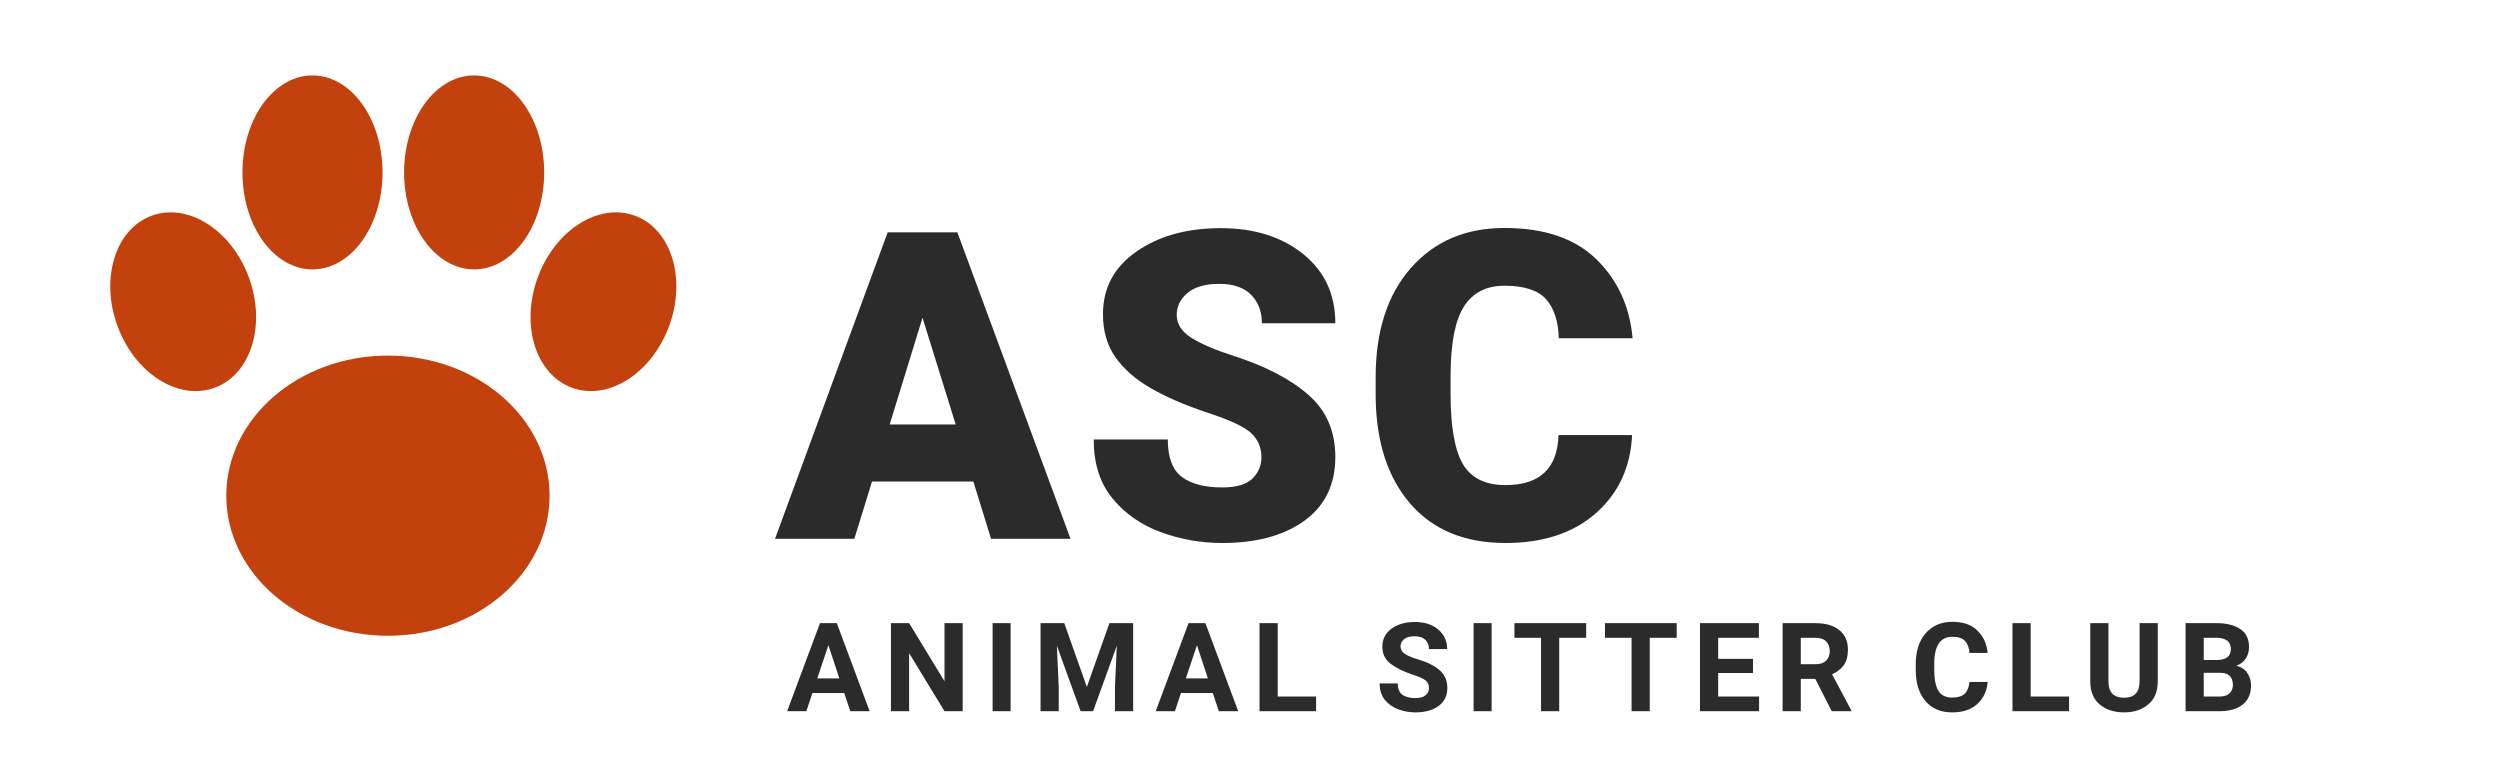
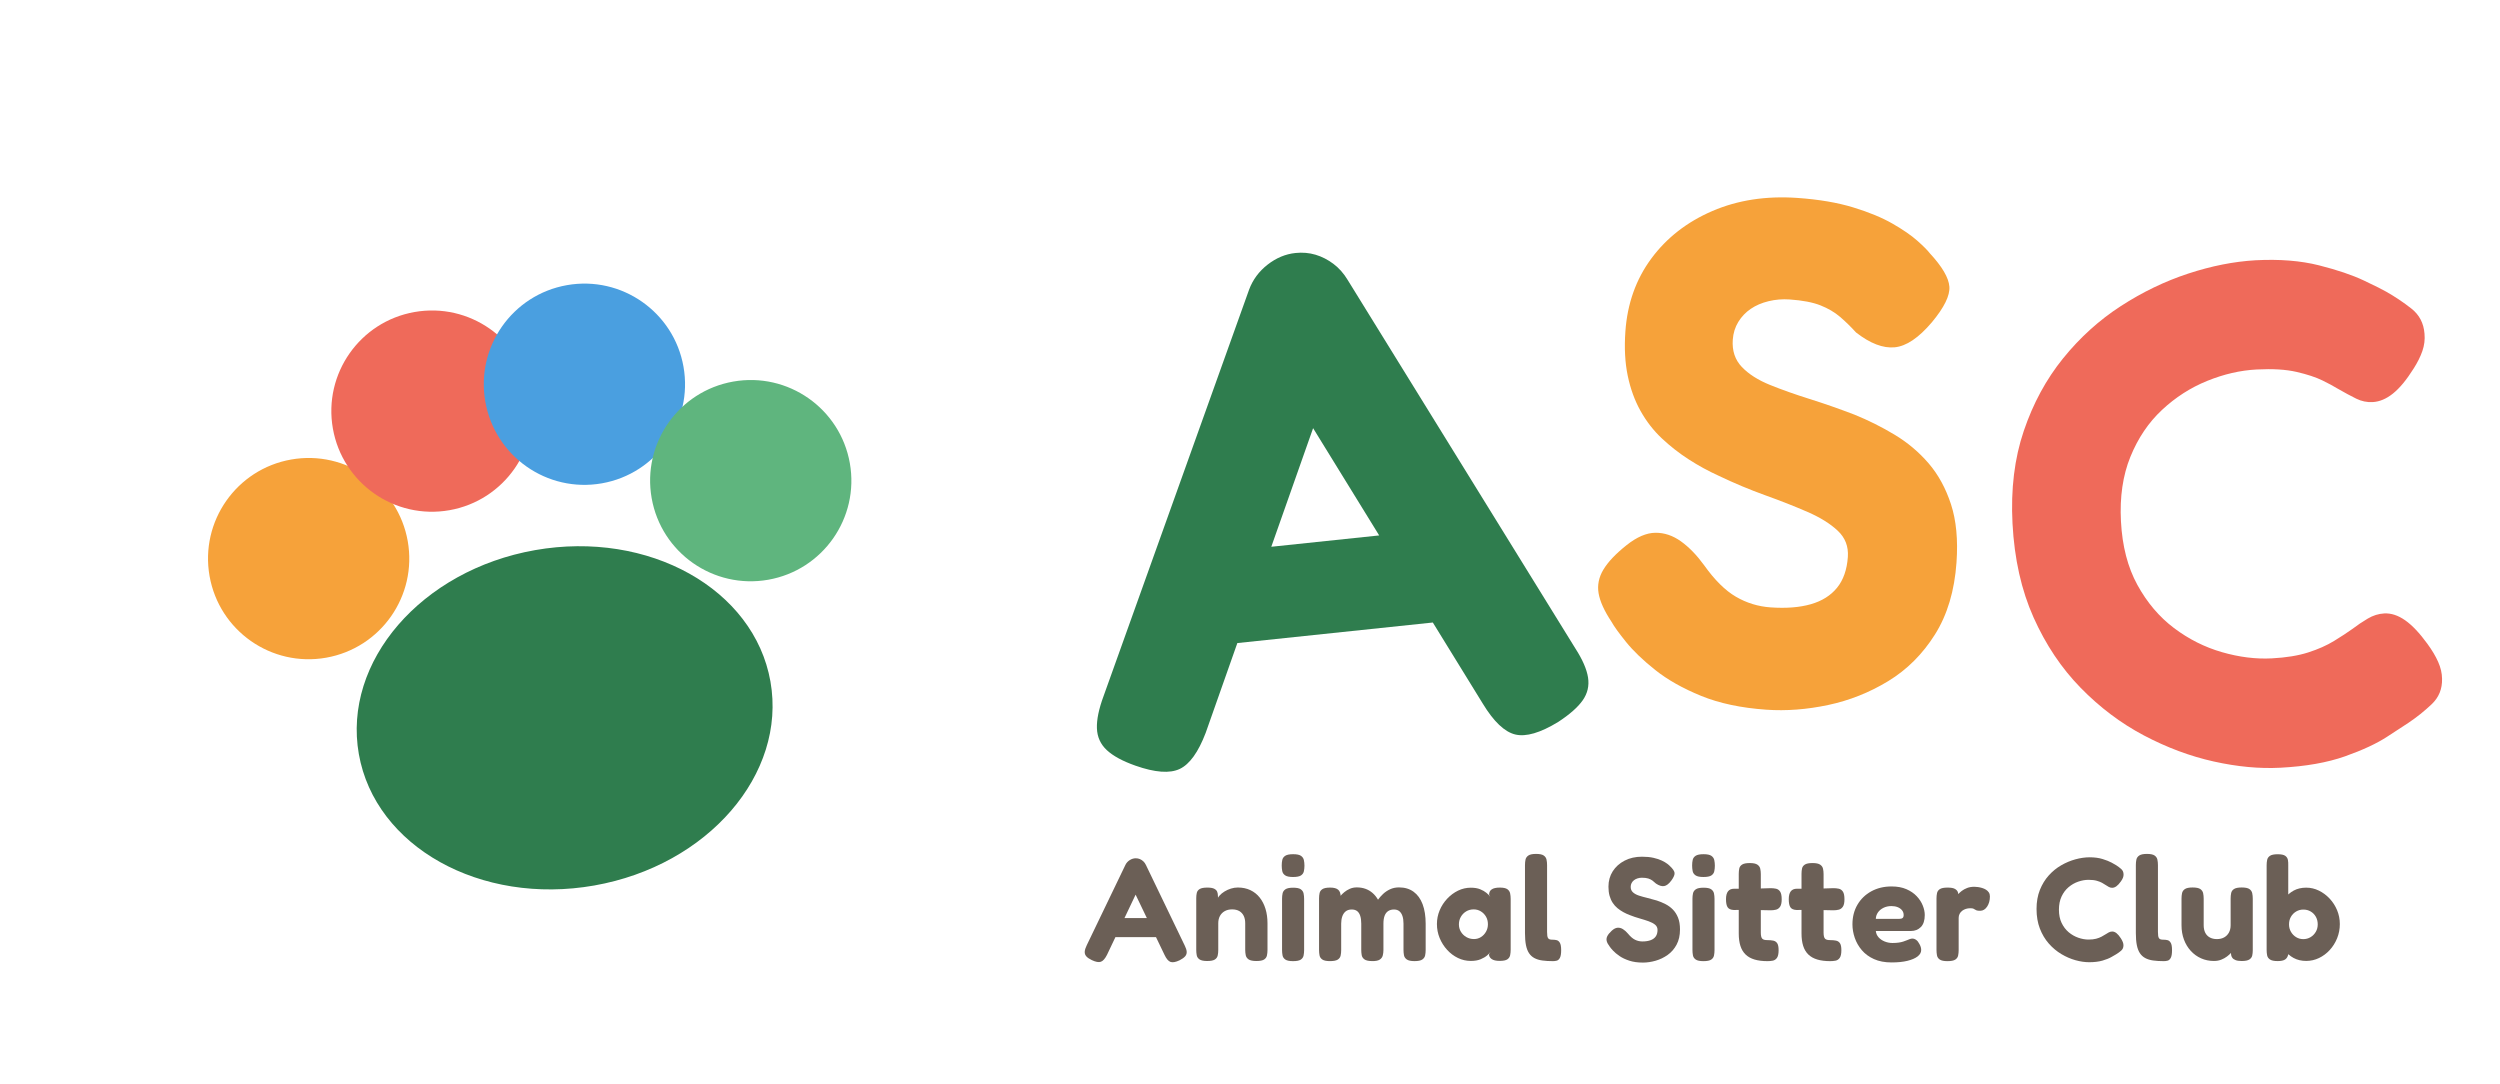
- <svg xmlns="http://www.w3.org/2000/svg" viewBox="0 0 232 72" role="img" aria-labelledby="t">
-   <g fill="#c2410c">
-     <ellipse cx="36" cy="46" rx="15" ry="13" />
-     <ellipse cx="17" cy="28" rx="6.5" ry="8.5" transform="rotate(-20 17 28)" />
-     <ellipse cx="29" cy="16" rx="6.5" ry="9" />
-     <ellipse cx="44" cy="16" rx="6.5" ry="9" />
-     <ellipse cx="56" cy="28" rx="6.5" ry="8.5" transform="rotate(20 56 28)" />
+ <svg xmlns="http://www.w3.org/2000/svg" viewBox="0 0 323 140" width="323" height="140" role="img" aria-label="ASC – Animal Sitter Club">
+   <g transform="translate(70,76) rotate(-10) scale(1)">
+     <ellipse cx="0" cy="17" rx="27" ry="22" fill="#2f7d4e" />
+     <circle cx="-29" cy="-9" r="13" fill="#f6a23a" />
+     <circle cx="-10" cy="-25" r="13" fill="#ef6a5a" />
+     <circle cx="10" cy="-25" r="13" fill="#4a9fe0" />
+     <circle cx="29" cy="-9" r="13" fill="#5fb57e" />
  </g>
-   <text x="72" y="50" font-family="system-ui, -apple-system, 'Segoe UI', Roboto, sans-serif" font-size="40" font-weight="800" letter-spacing="1" fill="#2b2b2b">ASC</text>
-   <text x="73" y="66" font-family="system-ui, -apple-system, 'Segoe UI', Roboto, sans-serif" font-size="11.5" font-weight="600" letter-spacing="1.2" fill="#2b2b2b">ANIMAL SITTER CLUB</text>
+   <path transform="rotate(-6 170.6 63.8)" fill="#2f7d4e" d="M201.273 87.122Q202.423 89.399 202.504 91.02Q202.584 92.642 201.514 93.873Q200.445 95.103 198.076 96.322Q194.396 98.07 192.384 97.357Q190.371 96.644 188.623 92.941L170.545 55.267L152.628 92.964Q150.811 96.552 148.798 97.254Q146.786 97.955 143.152 96.23Q140.783 95.103 139.69 93.85Q138.598 92.596 138.713 90.917Q138.828 89.238 140.001 86.869L164.197 36.591Q165.117 34.751 166.911 33.636Q168.705 32.52 170.637 32.52Q172.017 32.52 173.202 33.014Q174.386 33.509 175.375 34.429Q176.364 35.349 176.985 36.683ZM155.089 81.855 160.793 69.941H180.412L186.093 81.855Z" />
+   <path transform="rotate(4 230.3 63.8)" fill="#f6a23a" d="M230.16 91.771Q225.261 91.771 221.627 90.575Q217.993 89.379 215.486 87.654Q212.979 85.929 211.473 84.308Q209.966 82.686 209.414 81.835Q207.873 79.834 207.494 78.281Q207.114 76.729 207.896 75.188Q208.678 73.647 210.656 71.83Q212.542 70.105 214.267 69.967Q215.992 69.829 217.637 70.841Q219.281 71.853 220.845 73.716Q223.076 76.43 225.227 77.488Q227.377 78.546 229.792 78.546Q232.828 78.546 234.944 77.775Q237.06 77.005 238.175 75.418Q239.291 73.831 239.291 71.347Q239.291 69.323 237.762 68.07Q236.232 66.816 233.714 65.919Q231.195 65.022 228.101 64.148Q225.008 63.274 221.926 62.055Q219.879 61.296 217.913 60.215Q215.946 59.134 214.233 57.731Q212.519 56.328 211.254 54.396Q209.989 52.464 209.288 49.98Q208.586 47.496 208.586 44.299Q208.586 38.871 211.277 34.651Q213.968 30.43 218.718 27.981Q223.467 25.531 229.562 25.531Q233.702 25.531 236.807 26.244Q239.912 26.957 242.028 27.98Q244.144 29.004 245.398 29.97Q246.651 30.936 247.111 31.465Q249.687 33.88 249.94 35.594Q250.193 37.307 248.008 40.343Q245.662 43.54 243.431 43.908Q241.2 44.276 238.325 42.344Q237.244 41.309 236.129 40.481Q235.013 39.653 233.495 39.17Q231.977 38.687 229.47 38.687Q228.067 38.687 226.768 39.101Q225.468 39.515 224.537 40.251Q223.605 40.987 223.053 42.045Q222.501 43.103 222.501 44.391Q222.501 46.53 223.916 47.818Q225.33 49.106 227.699 49.877Q230.068 50.647 232.954 51.337Q235.841 52.027 238.854 52.947Q241.614 53.844 244.225 55.178Q246.835 56.512 248.859 58.559Q250.883 60.606 252.113 63.642Q253.344 66.678 253.344 71.071Q253.344 76.591 251.216 80.559Q249.089 84.526 245.616 86.987Q242.143 89.448 238.084 90.609Q234.024 91.771 230.16 91.771Z" />
+   <path transform="rotate(-3 287.0 63.8)" fill="#ef6a5a" d="M292.765 99.541Q288.717 99.541 284.209 98.287Q279.701 97.034 275.365 94.447Q271.03 91.859 267.523 87.868Q264.015 83.878 261.934 78.484Q259.852 73.091 259.852 66.214Q259.852 59.567 261.934 54.346Q264.015 49.125 267.488 45.261Q270.961 41.397 275.297 38.901Q279.632 36.406 284.209 35.164Q288.786 33.922 292.972 33.899Q297.641 33.899 301.137 34.98Q304.633 36.061 306.83 37.245Q309.026 38.43 309.647 38.844Q311.303 39.902 312.775 41.19Q314.247 42.478 314.293 44.525Q314.339 45.652 313.902 46.733Q313.465 47.814 312.637 48.964Q311.165 51.057 309.82 52.023Q308.474 52.989 307.14 52.989Q306.036 52.989 305.047 52.437Q304.058 51.885 302.632 50.965Q302.011 50.528 300.792 49.849Q299.573 49.171 297.538 48.584Q295.502 47.998 292.397 47.998Q289.223 47.998 285.934 49.136Q282.645 50.275 279.908 52.575Q277.171 54.875 275.515 58.406Q273.859 61.936 273.859 66.674Q273.859 71.481 275.55 74.988Q277.24 78.496 279.977 80.796Q282.714 83.096 286.003 84.234Q289.292 85.373 292.397 85.373Q295.157 85.373 297.124 84.856Q299.09 84.338 300.551 83.544Q302.011 82.751 302.977 82.13Q303.989 81.44 305.047 80.888Q306.105 80.336 307.209 80.336Q308.543 80.336 309.854 81.359Q311.165 82.383 312.568 84.545Q313.396 85.81 313.833 86.948Q314.27 88.087 314.224 89.145Q314.178 91.123 312.706 92.376Q311.234 93.63 309.578 94.619Q308.888 95.01 306.784 96.24Q304.679 97.471 301.183 98.506Q297.687 99.541 292.765 99.541Z" />
+   <path transform="rotate(0 146.7 117.3)" fill="#6b5f56" d="M153.067 122.166Q153.305 122.637 153.321 122.972Q153.338 123.306 153.117 123.561Q152.896 123.815 152.407 124.067Q151.647 124.427 151.231 124.28Q150.816 124.133 150.455 123.368L146.721 115.588L143.021 123.373Q142.646 124.114 142.23 124.259Q141.815 124.404 141.064 124.047Q140.575 123.815 140.349 123.556Q140.124 123.297 140.147 122.95Q140.171 122.603 140.413 122.114L145.41 111.731Q145.6 111.351 145.971 111.12Q146.341 110.89 146.74 110.89Q147.025 110.89 147.27 110.992Q147.514 111.094 147.719 111.284Q147.923 111.474 148.051 111.75ZM143.529 121.079 144.707 118.618H148.759L149.932 121.079Z" />
+   <path transform="rotate(0 159.1 117.3)" fill="#6b5f56" d="M155.966 124.162Q155.277 124.162 154.978 123.955Q154.678 123.748 154.617 123.418Q154.555 123.088 154.555 122.722V116.039Q154.555 115.678 154.624 115.367Q154.693 115.056 154.994 114.866Q155.296 114.676 155.985 114.676Q156.602 114.676 156.889 114.832Q157.177 114.989 157.262 115.217Q157.348 115.445 157.348 115.647Q157.348 115.849 157.376 115.925L157.262 116.291Q157.31 115.996 157.564 115.709Q157.818 115.421 158.203 115.184Q158.588 114.947 159.034 114.806Q159.481 114.666 159.918 114.666Q160.834 114.666 161.549 115.006Q162.264 115.346 162.756 115.968Q163.247 116.59 163.504 117.433Q163.76 118.276 163.76 119.288V122.741Q163.76 123.107 163.691 123.437Q163.623 123.767 163.33 123.964Q163.038 124.162 162.331 124.162Q161.623 124.162 161.321 123.955Q161.02 123.748 160.951 123.418Q160.882 123.088 160.882 122.722V119.283Q160.882 118.723 160.685 118.324Q160.488 117.925 160.115 117.709Q159.742 117.493 159.181 117.493Q158.64 117.493 158.238 117.716Q157.837 117.939 157.619 118.338Q157.4 118.737 157.4 119.283V122.741Q157.4 123.107 157.331 123.437Q157.262 123.767 156.968 123.964Q156.673 124.162 155.966 124.162Z" />
+   <path transform="rotate(0 167.1 117.3)" fill="#6b5f56" d="M167.058 124.18Q166.369 124.18 166.067 123.974Q165.766 123.767 165.704 123.437Q165.642 123.107 165.642 122.741V116.11Q165.642 115.745 165.711 115.422Q165.78 115.099 166.081 114.894Q166.383 114.69 167.077 114.69Q167.77 114.69 168.062 114.897Q168.354 115.103 168.423 115.433Q168.492 115.763 168.492 116.148V122.76Q168.492 123.126 168.423 123.456Q168.354 123.786 168.06 123.983Q167.765 124.18 167.058 124.18ZM167.058 113.308Q166.35 113.308 166.041 113.096Q165.732 112.885 165.666 112.543Q165.599 112.201 165.599 111.821Q165.599 111.427 165.673 111.097Q165.747 110.767 166.058 110.565Q166.369 110.363 167.077 110.363Q167.784 110.363 168.086 110.574Q168.388 110.785 168.461 111.125Q168.535 111.465 168.535 111.85Q168.535 112.225 168.461 112.564Q168.388 112.904 168.086 113.106Q167.784 113.308 167.058 113.308Z" />
+   <path transform="rotate(0 177.3 117.3)" fill="#6b5f56" d="M171.832 124.176Q171.143 124.176 170.844 123.969Q170.545 123.763 170.483 123.432Q170.421 123.102 170.421 122.737V116.082Q170.421 115.707 170.49 115.388Q170.559 115.07 170.861 114.873Q171.162 114.676 171.865 114.676Q172.573 114.676 172.894 114.954Q173.214 115.231 173.214 115.854L172.972 116.067Q173.015 115.968 173.2 115.742Q173.385 115.517 173.692 115.262Q173.998 115.008 174.404 114.83Q174.81 114.652 175.295 114.652Q175.908 114.652 176.413 114.833Q176.919 115.013 177.33 115.369Q177.741 115.725 178.04 116.243Q178.306 115.868 178.689 115.505Q179.071 115.141 179.589 114.897Q180.107 114.652 180.753 114.652Q181.864 114.652 182.634 115.213Q183.403 115.773 183.8 116.823Q184.196 117.873 184.196 119.35V122.741Q184.196 123.107 184.127 123.437Q184.059 123.767 183.759 123.971Q183.46 124.176 182.752 124.176Q182.059 124.176 181.757 123.962Q181.456 123.748 181.394 123.418Q181.332 123.088 181.332 122.722V119.331Q181.332 118.746 181.194 118.343Q181.057 117.939 180.788 117.723Q180.52 117.507 180.102 117.507Q179.66 117.507 179.354 117.709Q179.047 117.91 178.893 118.314Q178.739 118.718 178.739 119.345V122.746Q178.739 123.121 178.651 123.456Q178.563 123.791 178.247 123.99Q177.931 124.19 177.238 124.171Q176.568 124.162 176.278 123.945Q175.988 123.729 175.931 123.401Q175.874 123.074 175.874 122.722V119.331Q175.874 118.746 175.744 118.336Q175.613 117.925 175.345 117.716Q175.076 117.507 174.644 117.507Q174.16 117.507 173.86 117.751Q173.561 117.996 173.421 118.407Q173.281 118.818 173.281 119.331V122.755Q173.281 123.121 173.212 123.451Q173.143 123.781 172.841 123.979Q172.54 124.176 171.832 124.176Z" />
+   <path transform="rotate(0 190.6 117.3)" fill="#6b5f56" d="M193.754 124.147Q193.046 124.147 192.711 123.9Q192.377 123.653 192.381 123.292L192.581 122.974Q192.457 123.164 192.139 123.44Q191.821 123.715 191.301 123.934Q190.781 124.152 190.03 124.152Q189.156 124.152 188.368 123.772Q187.579 123.392 186.969 122.722Q186.358 122.052 186.004 121.197Q185.651 120.343 185.651 119.388Q185.651 118.457 186.004 117.614Q186.358 116.77 186.978 116.11Q187.598 115.45 188.379 115.07Q189.161 114.69 190.03 114.69Q190.738 114.69 191.232 114.889Q191.726 115.089 192.054 115.36Q192.381 115.63 192.552 115.877L192.396 115.607Q192.381 115.156 192.719 114.916Q193.056 114.676 193.773 114.676Q194.462 114.676 194.752 114.885Q195.041 115.094 195.11 115.431Q195.179 115.768 195.179 116.148V122.708Q195.179 123.079 195.11 123.413Q195.041 123.748 194.749 123.948Q194.457 124.147 193.754 124.147ZM190.439 121.326Q190.937 121.326 191.343 121.067Q191.75 120.808 191.994 120.373Q192.239 119.939 192.239 119.412Q192.239 118.856 191.989 118.428Q191.74 118.001 191.324 117.747Q190.909 117.493 190.401 117.493Q189.854 117.493 189.424 117.754Q188.995 118.015 188.743 118.452Q188.491 118.889 188.491 119.435Q188.491 119.958 188.75 120.385Q189.009 120.813 189.451 121.069Q189.892 121.326 190.439 121.326Z" />
+   <path transform="rotate(0 199.1 117.3)" fill="#6b5f56" d="M200.647 124.18Q199.859 124.18 199.26 124.095Q198.662 124.01 198.239 123.781Q197.816 123.553 197.548 123.147Q197.279 122.741 197.153 122.107Q197.028 121.473 197.028 120.552V111.769Q197.028 111.384 197.096 111.061Q197.165 110.738 197.467 110.531Q197.769 110.325 198.457 110.325Q199.151 110.325 199.445 110.529Q199.74 110.733 199.811 111.061Q199.882 111.389 199.882 111.769V120.404Q199.882 120.722 199.913 120.922Q199.944 121.121 200.03 121.233Q200.115 121.345 200.267 121.378Q200.419 121.411 200.657 121.411Q200.899 121.411 201.136 121.473Q201.374 121.535 201.538 121.815Q201.702 122.095 201.702 122.76Q201.702 123.454 201.538 123.755Q201.374 124.057 201.129 124.119Q200.885 124.18 200.647 124.18Z" />
+   <path transform="rotate(0 212.3 117.3)" fill="#6b5f56" d="M212.267 124.366Q211.255 124.366 210.505 124.119Q209.754 123.872 209.237 123.516Q208.719 123.159 208.408 122.824Q208.097 122.49 207.983 122.314Q207.664 121.9 207.586 121.58Q207.508 121.259 207.669 120.941Q207.831 120.623 208.239 120.248Q208.629 119.891 208.985 119.863Q209.341 119.834 209.681 120.043Q210.02 120.252 210.343 120.637Q210.804 121.198 211.248 121.416Q211.692 121.635 212.191 121.635Q212.818 121.635 213.255 121.475Q213.692 121.316 213.922 120.989Q214.153 120.661 214.153 120.148Q214.153 119.73 213.837 119.471Q213.521 119.212 213.001 119.027Q212.481 118.841 211.842 118.661Q211.203 118.481 210.567 118.229Q210.144 118.072 209.738 117.849Q209.332 117.626 208.978 117.336Q208.624 117.046 208.363 116.647Q208.101 116.248 207.956 115.735Q207.812 115.222 207.812 114.562Q207.812 113.441 208.367 112.569Q208.923 111.698 209.904 111.192Q210.885 110.686 212.144 110.686Q212.999 110.686 213.64 110.833Q214.281 110.98 214.718 111.192Q215.155 111.403 215.414 111.602Q215.673 111.802 215.768 111.911Q216.3 112.41 216.352 112.764Q216.404 113.118 215.953 113.745Q215.469 114.405 215.008 114.481Q214.547 114.557 213.953 114.158Q213.73 113.944 213.5 113.773Q213.269 113.602 212.956 113.502Q212.642 113.403 212.125 113.403Q211.835 113.403 211.566 113.488Q211.298 113.574 211.106 113.726Q210.913 113.878 210.799 114.096Q210.685 114.315 210.685 114.581Q210.685 115.023 210.977 115.288Q211.27 115.555 211.759 115.714Q212.248 115.873 212.844 116.015Q213.44 116.158 214.063 116.348Q214.633 116.533 215.172 116.809Q215.711 117.084 216.129 117.507Q216.547 117.93 216.801 118.556Q217.055 119.183 217.055 120.091Q217.055 121.231 216.616 122.05Q216.176 122.87 215.459 123.378Q214.742 123.886 213.903 124.126Q213.065 124.366 212.267 124.366Z" />
+   <path transform="rotate(0 220.1 117.3)" fill="#6b5f56" d="M220.082 124.18Q219.393 124.18 219.091 123.974Q218.79 123.767 218.728 123.437Q218.666 123.107 218.666 122.741V116.11Q218.666 115.745 218.735 115.422Q218.804 115.099 219.105 114.894Q219.407 114.69 220.101 114.69Q220.794 114.69 221.086 114.897Q221.378 115.103 221.447 115.433Q221.516 115.763 221.516 116.148V122.76Q221.516 123.126 221.447 123.456Q221.378 123.786 221.084 123.983Q220.789 124.18 220.082 124.18ZM220.082 113.308Q219.374 113.308 219.065 113.096Q218.756 112.885 218.69 112.543Q218.623 112.201 218.623 111.821Q218.623 111.427 218.697 111.097Q218.771 110.767 219.082 110.565Q219.393 110.363 220.101 110.363Q220.808 110.363 221.11 110.574Q221.412 110.785 221.485 111.125Q221.559 111.465 221.559 111.85Q221.559 112.225 221.485 112.564Q221.412 112.904 221.11 113.106Q220.808 113.308 220.082 113.308Z" />
+   <path transform="rotate(0 226.6 117.3)" fill="#6b5f56" d="M228.357 124.18Q227.388 124.18 226.687 123.971Q225.987 123.763 225.533 123.326Q225.079 122.888 224.863 122.212Q224.647 121.535 224.647 120.609V112.894Q224.647 112.51 224.716 112.201Q224.785 111.892 225.084 111.7Q225.383 111.507 226.072 111.507Q226.751 111.507 227.053 111.712Q227.355 111.916 227.426 112.244Q227.497 112.572 227.497 112.937V120.49Q227.497 120.794 227.545 120.989Q227.592 121.183 227.689 121.283Q227.787 121.383 227.953 121.423Q228.119 121.463 228.366 121.463Q228.794 121.463 229.117 121.532Q229.44 121.601 229.618 121.872Q229.796 122.143 229.796 122.765Q229.796 123.459 229.582 123.758Q229.369 124.057 229.038 124.119Q228.708 124.18 228.357 124.18ZM224.053 114.823 226.143 114.832 228.77 114.752Q229.136 114.752 229.459 114.821Q229.782 114.889 229.988 115.189Q230.195 115.488 230.195 116.191Q230.195 116.842 229.991 117.143Q229.787 117.445 229.466 117.528Q229.145 117.611 228.765 117.611L226.286 117.559L223.987 117.569Q223.426 117.54 223.213 117.224Q222.999 116.908 222.999 116.177Q222.999 115.493 223.26 115.158Q223.521 114.823 224.053 114.823Z" />
+   <path transform="rotate(0 234.7 117.3)" fill="#6b5f56" d="M236.466 124.18Q235.497 124.18 234.796 123.971Q234.096 123.763 233.642 123.326Q233.188 122.888 232.972 122.212Q232.756 121.535 232.756 120.609V112.894Q232.756 112.51 232.825 112.201Q232.894 111.892 233.193 111.7Q233.492 111.507 234.181 111.507Q234.86 111.507 235.162 111.712Q235.464 111.916 235.535 112.244Q235.606 112.572 235.606 112.937V120.49Q235.606 120.794 235.654 120.989Q235.701 121.183 235.798 121.283Q235.896 121.383 236.062 121.423Q236.228 121.463 236.475 121.463Q236.903 121.463 237.226 121.532Q237.549 121.601 237.727 121.872Q237.905 122.143 237.905 122.765Q237.905 123.459 237.691 123.758Q237.478 124.057 237.147 124.119Q236.817 124.18 236.466 124.18ZM232.162 114.823 234.252 114.832 236.879 114.752Q237.245 114.752 237.568 114.821Q237.891 114.889 238.097 115.189Q238.304 115.488 238.304 116.191Q238.304 116.842 238.1 117.143Q237.896 117.445 237.575 117.528Q237.254 117.611 236.874 117.611L234.395 117.559L232.096 117.569Q231.535 117.54 231.322 117.224Q231.108 116.908 231.108 116.177Q231.108 115.493 231.369 115.158Q231.63 114.823 232.162 114.823Z" />
+   <path transform="rotate(0 244.0 117.3)" fill="#6b5f56" d="M244.399 124.347Q243.069 124.347 242.112 123.912Q241.155 123.478 240.544 122.758Q239.934 122.038 239.635 121.169Q239.336 120.3 239.336 119.426Q239.336 117.991 239.982 116.889Q240.628 115.787 241.772 115.158Q242.917 114.529 244.394 114.529Q245.496 114.529 246.304 114.88Q247.111 115.231 247.636 115.787Q248.161 116.343 248.42 116.989Q248.679 117.635 248.679 118.219Q248.679 119.264 248.173 119.775Q247.667 120.285 246.888 120.285H242.357Q242.404 120.765 242.718 121.11Q243.031 121.454 243.508 121.644Q243.986 121.834 244.508 121.834Q244.96 121.834 245.304 121.784Q245.648 121.734 245.9 121.651Q246.152 121.568 246.354 121.485Q246.556 121.402 246.719 121.34Q246.883 121.278 247.035 121.264Q247.316 121.255 247.56 121.428Q247.805 121.601 247.99 121.967Q248.114 122.186 248.166 122.376Q248.218 122.566 248.218 122.741Q248.218 123.212 247.755 123.57Q247.292 123.929 246.442 124.138Q245.591 124.347 244.399 124.347ZM242.357 118.718H245.368Q245.663 118.718 245.807 118.611Q245.952 118.504 245.952 118.215Q245.952 117.873 245.748 117.614Q245.544 117.355 245.192 117.21Q244.841 117.065 244.371 117.065Q243.791 117.065 243.333 117.295Q242.874 117.526 242.62 117.901Q242.366 118.276 242.357 118.718Z" />
+   <path transform="rotate(0 253.4 117.3)" fill="#6b5f56" d="M251.606 124.18Q250.917 124.18 250.618 123.974Q250.318 123.767 250.257 123.428Q250.195 123.088 250.195 122.722V116.096Q250.195 115.711 250.264 115.388Q250.333 115.065 250.632 114.87Q250.931 114.676 251.625 114.676Q252.299 114.676 252.594 114.856Q252.888 115.037 252.959 115.274Q253.031 115.512 253.031 115.683L252.803 115.797Q252.85 115.716 253.012 115.521Q253.173 115.326 253.46 115.106Q253.748 114.885 254.152 114.728Q254.555 114.571 255.087 114.571Q255.292 114.571 255.548 114.607Q255.805 114.642 256.08 114.723Q256.356 114.804 256.586 114.947Q256.816 115.089 256.956 115.303Q257.097 115.517 257.097 115.816Q257.097 116.59 256.738 117.132Q256.379 117.673 255.838 117.673Q255.515 117.673 255.375 117.621Q255.235 117.569 255.156 117.509Q255.078 117.45 254.957 117.397Q254.836 117.345 254.546 117.345Q254.261 117.345 253.997 117.426Q253.734 117.507 253.52 117.668Q253.306 117.83 253.183 118.065Q253.059 118.3 253.059 118.594V122.76Q253.059 123.126 252.99 123.456Q252.921 123.786 252.62 123.983Q252.318 124.18 251.606 124.18Z" />
+   <path transform="rotate(0 268.7 117.3)" fill="#6b5f56" d="M269.918 124.318Q269.082 124.318 268.151 124.059Q267.22 123.8 266.325 123.266Q265.43 122.732 264.705 121.908Q263.981 121.084 263.551 119.97Q263.121 118.856 263.121 117.436Q263.121 116.063 263.551 114.984Q263.981 113.906 264.698 113.108Q265.415 112.31 266.311 111.795Q267.206 111.279 268.151 111.023Q269.097 110.767 269.961 110.762Q270.925 110.762 271.647 110.985Q272.369 111.208 272.823 111.453Q273.277 111.698 273.405 111.783Q273.747 112.001 274.051 112.267Q274.355 112.534 274.364 112.956Q274.374 113.189 274.284 113.412Q274.193 113.636 274.022 113.873Q273.718 114.305 273.44 114.505Q273.163 114.704 272.887 114.704Q272.659 114.704 272.455 114.59Q272.251 114.476 271.956 114.286Q271.828 114.196 271.576 114.056Q271.324 113.916 270.904 113.795Q270.484 113.674 269.842 113.674Q269.187 113.674 268.508 113.909Q267.828 114.144 267.263 114.619Q266.698 115.094 266.356 115.823Q266.014 116.552 266.014 117.531Q266.014 118.523 266.363 119.248Q266.712 119.972 267.277 120.447Q267.843 120.922 268.522 121.157Q269.201 121.392 269.842 121.392Q270.412 121.392 270.818 121.285Q271.225 121.178 271.526 121.015Q271.828 120.851 272.027 120.722Q272.236 120.58 272.455 120.466Q272.673 120.352 272.901 120.352Q273.177 120.352 273.448 120.563Q273.718 120.775 274.008 121.221Q274.179 121.483 274.269 121.718Q274.36 121.953 274.35 122.171Q274.341 122.58 274.037 122.839Q273.733 123.097 273.391 123.302Q273.248 123.382 272.813 123.637Q272.379 123.891 271.657 124.105Q270.935 124.318 269.918 124.318Z" />
+   <path transform="rotate(0 278.0 117.3)" fill="#6b5f56" d="M279.571 124.18Q278.783 124.18 278.184 124.095Q277.586 124.01 277.163 123.781Q276.74 123.553 276.472 123.147Q276.203 122.741 276.077 122.107Q275.952 121.473 275.952 120.552V111.769Q275.952 111.384 276.02 111.061Q276.089 110.738 276.391 110.531Q276.693 110.325 277.381 110.325Q278.075 110.325 278.369 110.529Q278.664 110.733 278.735 111.061Q278.806 111.389 278.806 111.769V120.404Q278.806 120.722 278.837 120.922Q278.868 121.121 278.954 121.233Q279.039 121.345 279.191 121.378Q279.343 121.411 279.581 121.411Q279.823 121.411 280.06 121.473Q280.298 121.535 280.462 121.815Q280.626 122.095 280.626 122.76Q280.626 123.454 280.462 123.755Q280.298 124.057 280.053 124.119Q279.809 124.18 279.571 124.18Z" />
+   <path transform="rotate(0 286.5 117.3)" fill="#6b5f56" d="M286.032 124.157Q285.144 124.157 284.381 123.817Q283.619 123.478 283.049 122.855Q282.479 122.233 282.165 121.39Q281.852 120.547 281.852 119.535V116.096Q281.852 115.716 281.921 115.393Q281.99 115.07 282.291 114.866Q282.593 114.662 283.282 114.662Q283.989 114.662 284.284 114.868Q284.578 115.075 284.647 115.405Q284.716 115.735 284.716 116.115V119.54Q284.716 120.096 284.913 120.497Q285.11 120.898 285.497 121.114Q285.885 121.331 286.426 121.331Q286.972 121.331 287.367 121.107Q287.761 120.884 287.979 120.483Q288.198 120.081 288.198 119.54V116.082Q288.198 115.702 288.267 115.379Q288.336 115.056 288.637 114.859Q288.939 114.662 289.632 114.662Q290.335 114.662 290.627 114.868Q290.92 115.075 290.988 115.405Q291.057 115.735 291.057 116.101V122.784Q291.057 123.14 290.988 123.454Q290.92 123.767 290.62 123.964Q290.321 124.162 289.628 124.162Q289.124 124.162 288.837 124.047Q288.549 123.933 288.421 123.755Q288.293 123.577 288.264 123.39Q288.236 123.202 288.236 123.055L288.478 122.846Q288.416 122.927 288.226 123.136Q288.036 123.344 287.723 123.582Q287.409 123.82 286.989 123.988Q286.569 124.157 286.032 124.157Z" />
+   <path transform="rotate(0 297.5 117.3)" fill="#6b5f56" d="M297.965 124.152Q297.034 124.152 296.326 123.765Q295.618 123.378 295.148 122.708Q294.678 122.038 294.442 121.183Q294.207 120.328 294.222 119.374Q294.236 118.433 294.478 117.583Q294.72 116.733 295.191 116.082Q295.661 115.431 296.354 115.058Q297.048 114.685 297.965 114.685Q298.815 114.685 299.596 115.065Q300.378 115.445 300.99 116.101Q301.603 116.756 301.955 117.604Q302.306 118.452 302.306 119.388Q302.306 120.357 301.955 121.224Q301.603 122.091 300.997 122.748Q300.392 123.406 299.61 123.779Q298.829 124.152 297.965 124.152ZM297.58 121.335Q298.102 121.335 298.525 121.081Q298.948 120.827 299.2 120.395Q299.451 119.963 299.451 119.43Q299.451 118.88 299.207 118.445Q298.962 118.01 298.539 117.763Q298.117 117.516 297.594 117.516Q297.076 117.516 296.654 117.77Q296.231 118.025 295.986 118.452Q295.742 118.88 295.742 119.43Q295.742 119.963 295.993 120.395Q296.245 120.827 296.661 121.081Q297.076 121.335 297.58 121.335ZM294.269 124.171Q293.58 124.171 293.279 123.964Q292.977 123.758 292.913 123.428Q292.849 123.097 292.849 122.732V111.797Q292.849 111.412 292.918 111.09Q292.987 110.767 293.288 110.567Q293.59 110.368 294.279 110.368Q294.972 110.368 295.257 110.574Q295.542 110.781 295.599 111.111Q295.656 111.441 295.642 111.807V123.311Q295.542 123.763 295.236 123.967Q294.929 124.171 294.269 124.171Z" />
</svg>
